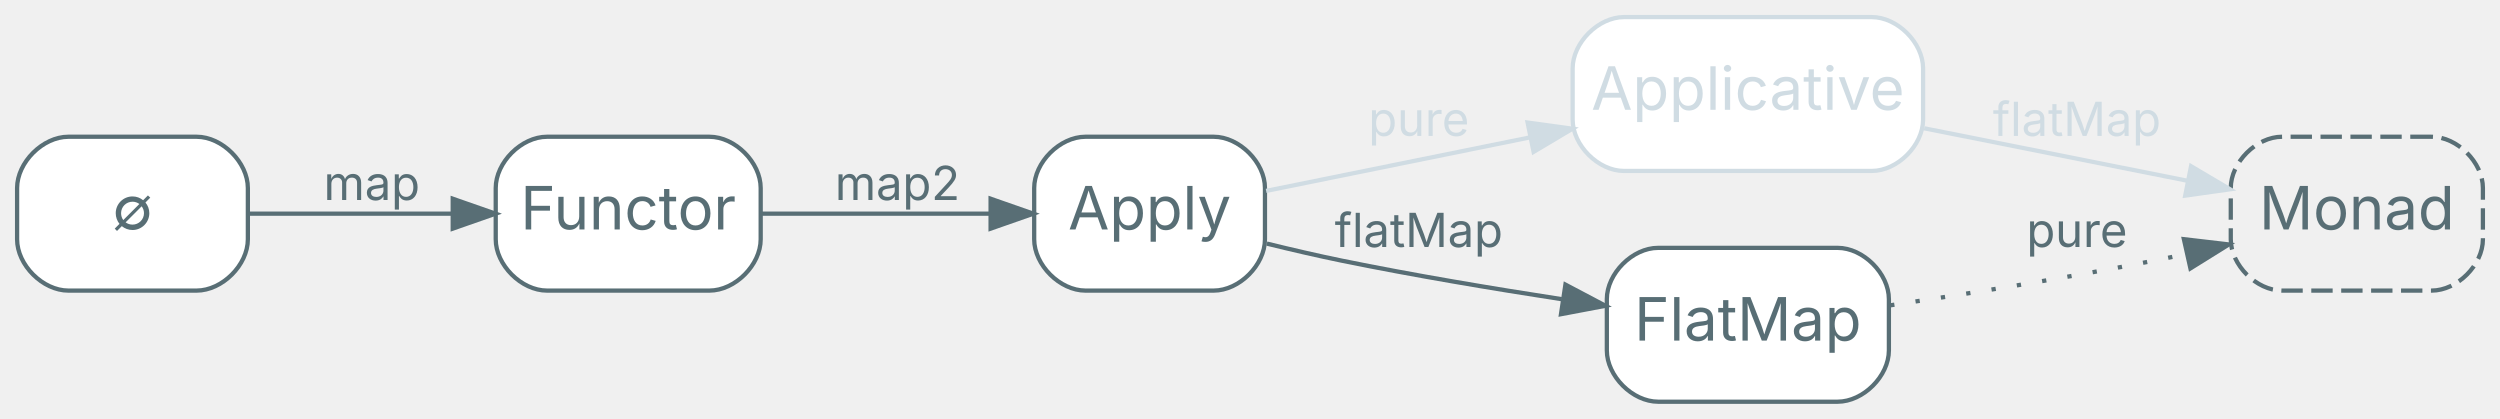
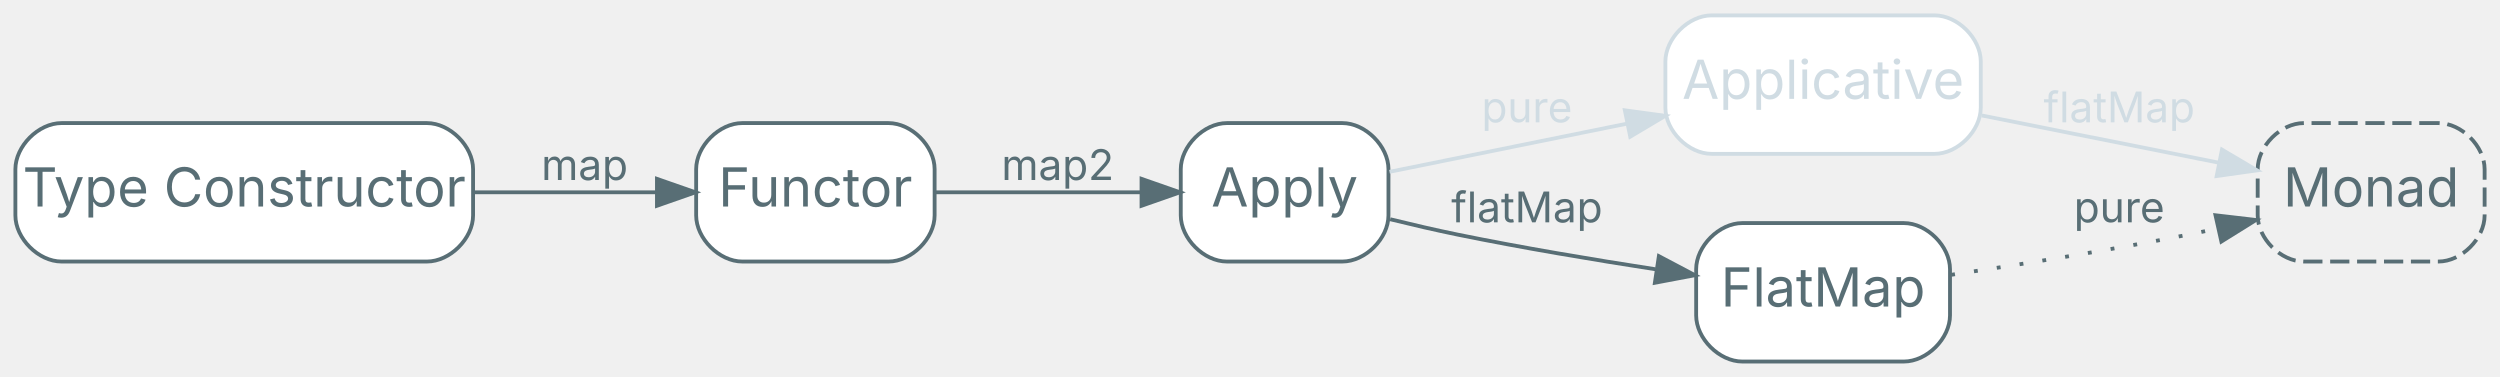
- <svg xmlns="http://www.w3.org/2000/svg" width="585pt" height="98pt" viewBox="0.00 0.00 585.00 98.00">
+ <svg xmlns="http://www.w3.org/2000/svg" width="650pt" height="98pt" viewBox="0.00 0.00 650.00 98.00">
  <g id="graph0" class="graph" transform="scale(1 1) rotate(0) translate(4 94)">
    <g id="node1" class="node">
-       <path fill="#ffffff" stroke="#586e75" d="M42,-62C42,-62 12,-62 12,-62 6,-62 0,-56 0,-50 0,-50 0,-38 0,-38 0,-32 6,-26 12,-26 12,-26 42,-26 42,-26 48,-26 54,-32 54,-38 54,-38 54,-50 54,-50 54,-56 48,-62 42,-62" />
-       <text text-anchor="middle" x="27" y="-40.3" font-family="Inter,Arial" font-size="14.00" fill="#586e75">∅</text>
+       <path fill="#ffffff" stroke="#586e75" d="M107,-62C107,-62 12,-62 12,-62 6,-62 0,-56 0,-50 0,-50 0,-38 0,-38 0,-32 6,-26 12,-26 12,-26 107,-26 107,-26 113,-26 119,-32 119,-38 119,-38 119,-50 119,-50 119,-56 113,-62 107,-62" />
+       <text text-anchor="middle" x="59.5" y="-40.3" font-family="Inter,Arial" font-size="14.00" fill="#586e75">Type Constructor</text>
    </g>
    <g id="node2" class="node">
-       <path fill="#ffffff" stroke="#586e75" d="M162,-62C162,-62 124,-62 124,-62 118,-62 112,-56 112,-50 112,-50 112,-38 112,-38 112,-32 118,-26 124,-26 124,-26 162,-26 162,-26 168,-26 174,-32 174,-38 174,-38 174,-50 174,-50 174,-56 168,-62 162,-62" />
-       <text text-anchor="middle" x="143" y="-40.3" font-family="Inter,Arial" font-size="14.00" fill="#586e75">Functor</text>
+       <path fill="#ffffff" stroke="#586e75" d="M227,-62C227,-62 189,-62 189,-62 183,-62 177,-56 177,-50 177,-50 177,-38 177,-38 177,-32 183,-26 189,-26 189,-26 227,-26 227,-26 233,-26 239,-32 239,-38 239,-38 239,-50 239,-50 239,-56 233,-62 227,-62" />
+       <text text-anchor="middle" x="208" y="-40.3" font-family="Inter,Arial" font-size="14.00" fill="#586e75">Functor</text>
    </g>
    <g id="edge1" class="edge">
-       <path fill="none" stroke="#586e75" d="M54.15,-44C68.28,-44 86.03,-44 101.87,-44" />
-       <polygon fill="#586e75" stroke="#586e75" points="101.94,-47.5 111.94,-44 101.94,-40.5 101.94,-47.5" />
-       <text text-anchor="middle" x="83" y="-47.2" font-family="Inter,Arial" font-size="11.00" fill="#586e75">map</text>
+       <path fill="none" stroke="#586e75" d="M119.24,-44C135.13,-44 151.96,-44 166.59,-44" />
+       <polygon fill="#586e75" stroke="#586e75" points="166.81,-47.5 176.81,-44 166.81,-40.5 166.81,-47.5" />
+       <text text-anchor="middle" x="148" y="-47.2" font-family="Inter,Arial" font-size="11.00" fill="#586e75">map</text>
    </g>
    <g id="node3" class="node">
-       <path fill="#ffffff" stroke="#586e75" d="M280,-62C280,-62 250,-62 250,-62 244,-62 238,-56 238,-50 238,-50 238,-38 238,-38 238,-32 244,-26 250,-26 250,-26 280,-26 280,-26 286,-26 292,-32 292,-38 292,-38 292,-50 292,-50 292,-56 286,-62 280,-62" />
-       <text text-anchor="middle" x="265" y="-40.3" font-family="Inter,Arial" font-size="14.00" fill="#586e75">Apply</text>
+       <path fill="#ffffff" stroke="#586e75" d="M345,-62C345,-62 315,-62 315,-62 309,-62 303,-56 303,-50 303,-50 303,-38 303,-38 303,-32 309,-26 315,-26 315,-26 345,-26 345,-26 351,-26 357,-32 357,-38 357,-38 357,-50 357,-50 357,-56 351,-62 345,-62" />
+       <text text-anchor="middle" x="330" y="-40.3" font-family="Inter,Arial" font-size="14.00" fill="#586e75">Apply</text>
    </g>
    <g id="edge2" class="edge">
-       <path fill="none" stroke="#586e75" d="M174.28,-44C190.5,-44 210.58,-44 227.64,-44" />
-       <polygon fill="#586e75" stroke="#586e75" points="227.8,-47.5 237.8,-44 227.8,-40.5 227.8,-47.5" />
-       <text text-anchor="middle" x="206" y="-47.2" font-family="Inter,Arial" font-size="11.00" fill="#586e75">map2</text>
+       <path fill="none" stroke="#586e75" d="M239.28,-44C255.5,-44 275.58,-44 292.64,-44" />
+       <polygon fill="#586e75" stroke="#586e75" points="292.8,-47.5 302.8,-44 292.8,-40.5 292.8,-47.5" />
+       <text text-anchor="middle" x="271" y="-47.2" font-family="Inter,Arial" font-size="11.00" fill="#586e75">map2</text>
    </g>
    <g id="node4" class="node disabled">
-       <path fill="#ffffff" stroke="#d0dce3" d="M434,-90C434,-90 376,-90 376,-90 370,-90 364,-84 364,-78 364,-78 364,-66 364,-66 364,-60 370,-54 376,-54 376,-54 434,-54 434,-54 440,-54 446,-60 446,-66 446,-66 446,-78 446,-78 446,-84 440,-90 434,-90" />
-       <text text-anchor="middle" x="405" y="-68.3" font-family="Inter,Arial" font-size="14.00" fill="#d0dce3">Applicative</text>
+       <path fill="#ffffff" stroke="#d0dce3" d="M499,-90C499,-90 441,-90 441,-90 435,-90 429,-84 429,-78 429,-78 429,-66 429,-66 429,-60 435,-54 441,-54 441,-54 499,-54 499,-54 505,-54 511,-60 511,-66 511,-66 511,-78 511,-78 511,-84 505,-90 499,-90" />
+       <text text-anchor="middle" x="470" y="-68.3" font-family="Inter,Arial" font-size="14.00" fill="#d0dce3">Applicative</text>
    </g>
    <g id="edge3" class="edge disabled">
-       <path fill="none" stroke="#d0dce3" d="M292.28,-49.33C309.69,-52.86 333.07,-57.61 353.95,-61.84" />
-       <polygon fill="#d0dce3" stroke="#d0dce3" points="353.46,-65.32 363.96,-63.88 354.86,-58.46 353.46,-65.32" />
-       <text text-anchor="middle" x="328" y="-62.2" font-family="Inter,Arial" font-size="11.00" fill="#d0dce3">pure</text>
+       <path fill="none" stroke="#d0dce3" d="M357.28,-49.33C374.69,-52.86 398.07,-57.61 418.95,-61.84" />
+       <polygon fill="#d0dce3" stroke="#d0dce3" points="418.46,-65.32 428.96,-63.88 419.86,-58.46 418.46,-65.32" />
+       <text text-anchor="middle" x="393" y="-62.2" font-family="Inter,Arial" font-size="11.00" fill="#d0dce3">pure</text>
    </g>
    <g id="node5" class="node">
-       <path fill="#ffffff" stroke="#586e75" d="M426,-36C426,-36 384,-36 384,-36 378,-36 372,-30 372,-24 372,-24 372,-12 372,-12 372,-6 378,0 384,0 384,0 426,0 426,0 432,0 438,-6 438,-12 438,-12 438,-24 438,-24 438,-30 432,-36 426,-36" />
-       <text text-anchor="middle" x="405" y="-14.3" font-family="Inter,Arial" font-size="14.00" fill="#586e75">FlatMap</text>
+       <path fill="#ffffff" stroke="#586e75" d="M491,-36C491,-36 449,-36 449,-36 443,-36 437,-30 437,-24 437,-24 437,-12 437,-12 437,-6 443,0 449,0 449,0 491,0 491,0 497,0 503,-6 503,-12 503,-12 503,-24 503,-24 503,-30 497,-36 491,-36" />
+       <text text-anchor="middle" x="470" y="-14.3" font-family="Inter,Arial" font-size="14.00" fill="#586e75">FlatMap</text>
    </g>
    <g id="edge4" class="edge">
-       <path fill="none" stroke="#586e75" d="M292.44,-37C298.21,-35.58 304.29,-34.17 310,-33 326.74,-29.58 345.28,-26.48 361.44,-23.99" />
-       <polygon fill="#586e75" stroke="#586e75" points="362.31,-27.4 371.68,-22.45 361.27,-20.48 362.31,-27.4" />
-       <text text-anchor="middle" x="328" y="-36.2" font-family="Inter,Arial" font-size="11.00" fill="#586e75">flatMap</text>
+       <path fill="none" stroke="#586e75" d="M357.44,-37C363.21,-35.58 369.29,-34.17 375,-33 391.74,-29.58 410.28,-26.48 426.44,-23.99" />
+       <polygon fill="#586e75" stroke="#586e75" points="427.31,-27.4 436.68,-22.45 426.27,-20.48 427.31,-27.4" />
+       <text text-anchor="middle" x="393" y="-36.2" font-family="Inter,Arial" font-size="11.00" fill="#586e75">flatMap</text>
    </g>
    <g id="node6" class="node impossible">
-       <path fill="none" stroke="#586e75" stroke-dasharray="5,2" d="M565,-62C565,-62 530,-62 530,-62 524,-62 518,-56 518,-50 518,-50 518,-38 518,-38 518,-32 524,-26 530,-26 530,-26 565,-26 565,-26 571,-26 577,-32 577,-38 577,-38 577,-50 577,-50 577,-56 571,-62 565,-62" />
-       <text text-anchor="middle" x="547.5" y="-40.3" font-family="Inter,Arial" font-size="14.00" fill="#586e75">Monad</text>
+       <path fill="none" stroke="#586e75" stroke-dasharray="5,2" d="M630,-62C630,-62 595,-62 595,-62 589,-62 583,-56 583,-50 583,-50 583,-38 583,-38 583,-32 589,-26 595,-26 595,-26 630,-26 630,-26 636,-26 642,-32 642,-38 642,-38 642,-50 642,-50 642,-56 636,-62 630,-62" />
+       <text text-anchor="middle" x="612.5" y="-40.3" font-family="Inter,Arial" font-size="14.00" fill="#586e75">Monad</text>
    </g>
    <g id="edge5" class="edge disabled">
-       <path fill="none" stroke="#d0dce3" d="M446.26,-63.98C465.65,-60.11 488.78,-55.5 507.93,-51.69" />
-       <polygon fill="#d0dce3" stroke="#d0dce3" points="508.71,-55.1 517.83,-49.71 507.34,-48.23 508.71,-55.1" />
-       <text text-anchor="middle" x="482" y="-62.2" font-family="Inter,Arial" font-size="11.00" fill="#d0dce3">flatMap</text>
+       <path fill="none" stroke="#d0dce3" d="M511.26,-63.98C530.65,-60.11 553.78,-55.5 572.93,-51.69" />
+       <polygon fill="#d0dce3" stroke="#d0dce3" points="573.71,-55.1 582.83,-49.71 572.34,-48.23 573.71,-55.1" />
+       <text text-anchor="middle" x="547" y="-62.2" font-family="Inter,Arial" font-size="11.00" fill="#d0dce3">flatMap</text>
    </g>
    <g id="edge6" class="edge impossible">
-       <path fill="none" stroke="#586e75" stroke-dasharray="1,5" d="M438.3,-22.55C456.48,-25.26 479.57,-28.96 500,-33 502.49,-33.49 505.05,-34.03 507.63,-34.58" />
-       <polygon fill="#586e75" stroke="#586e75" points="507.03,-38.03 517.55,-36.8 508.56,-31.2 507.03,-38.03" />
-       <text text-anchor="middle" x="482" y="-36.2" font-family="Inter,Arial" font-size="11.00" fill="#586e75">pure</text>
+       <path fill="none" stroke="#586e75" stroke-dasharray="1,5" d="M503.3,-22.55C521.48,-25.26 544.57,-28.96 565,-33 567.49,-33.49 570.05,-34.03 572.63,-34.58" />
+       <polygon fill="#586e75" stroke="#586e75" points="572.03,-38.03 582.55,-36.8 573.56,-31.2 572.03,-38.03" />
+       <text text-anchor="middle" x="547" y="-36.2" font-family="Inter,Arial" font-size="11.00" fill="#586e75">pure</text>
    </g>
  </g>
</svg>
